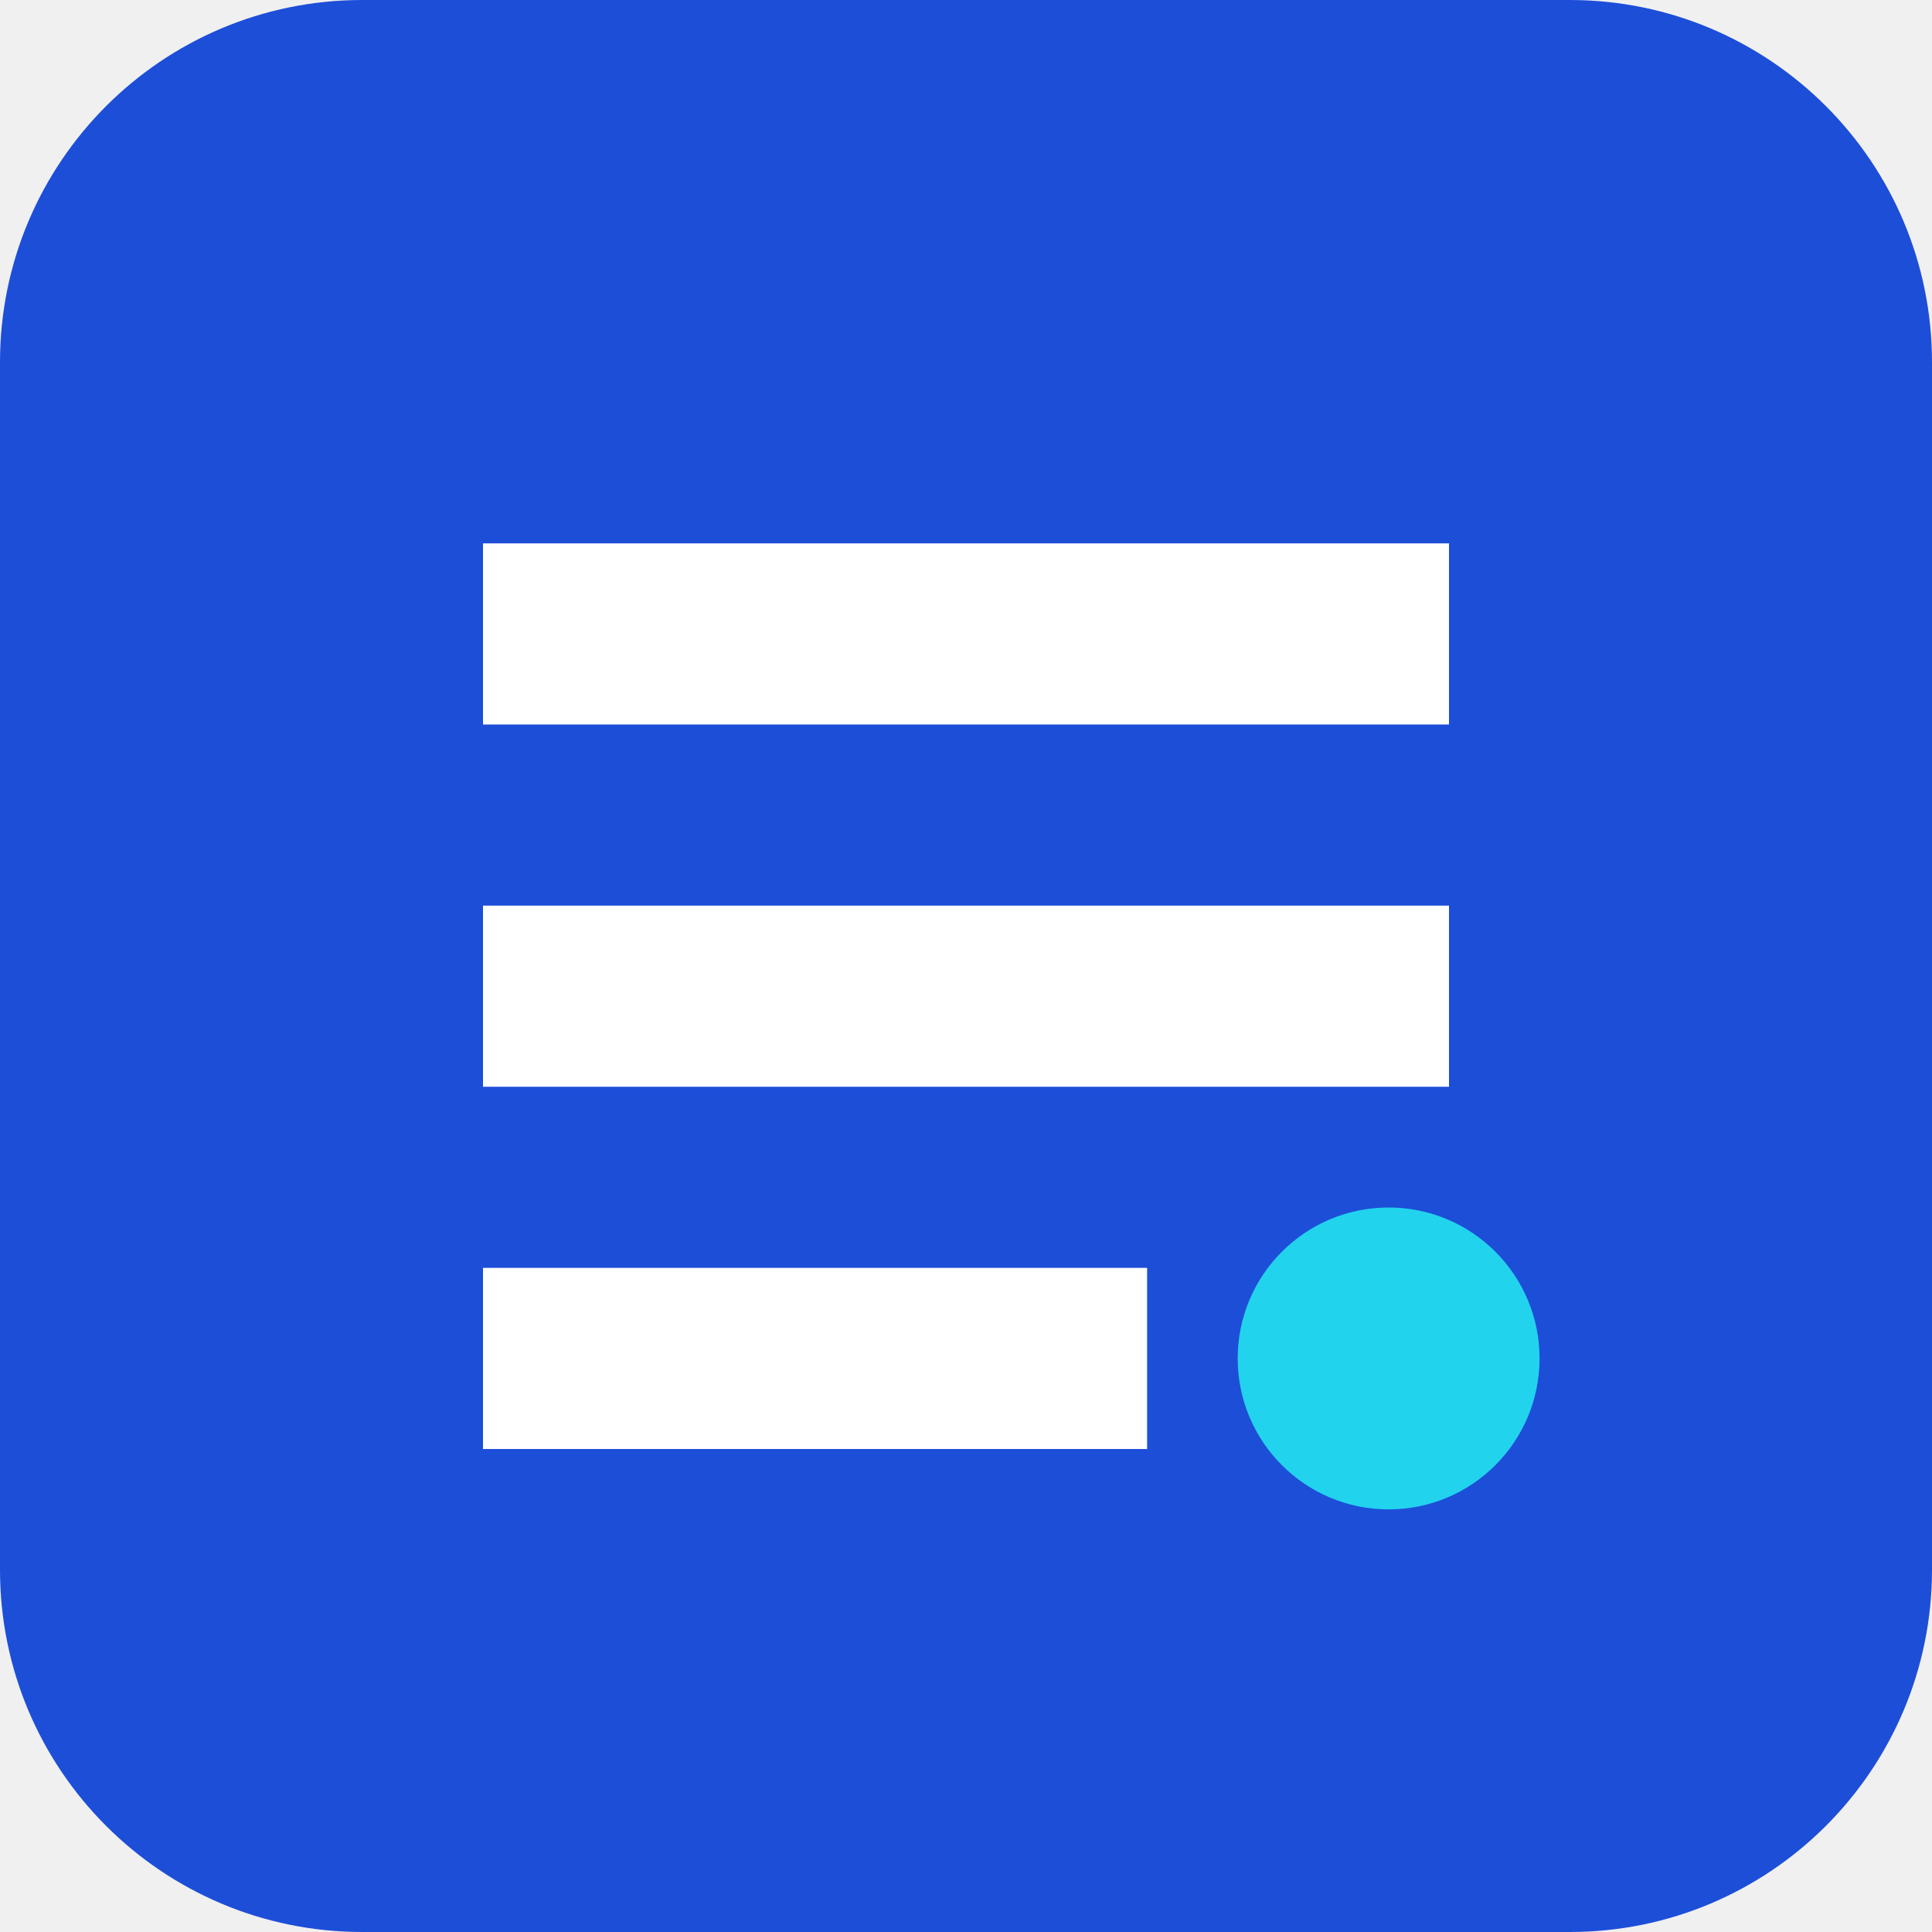
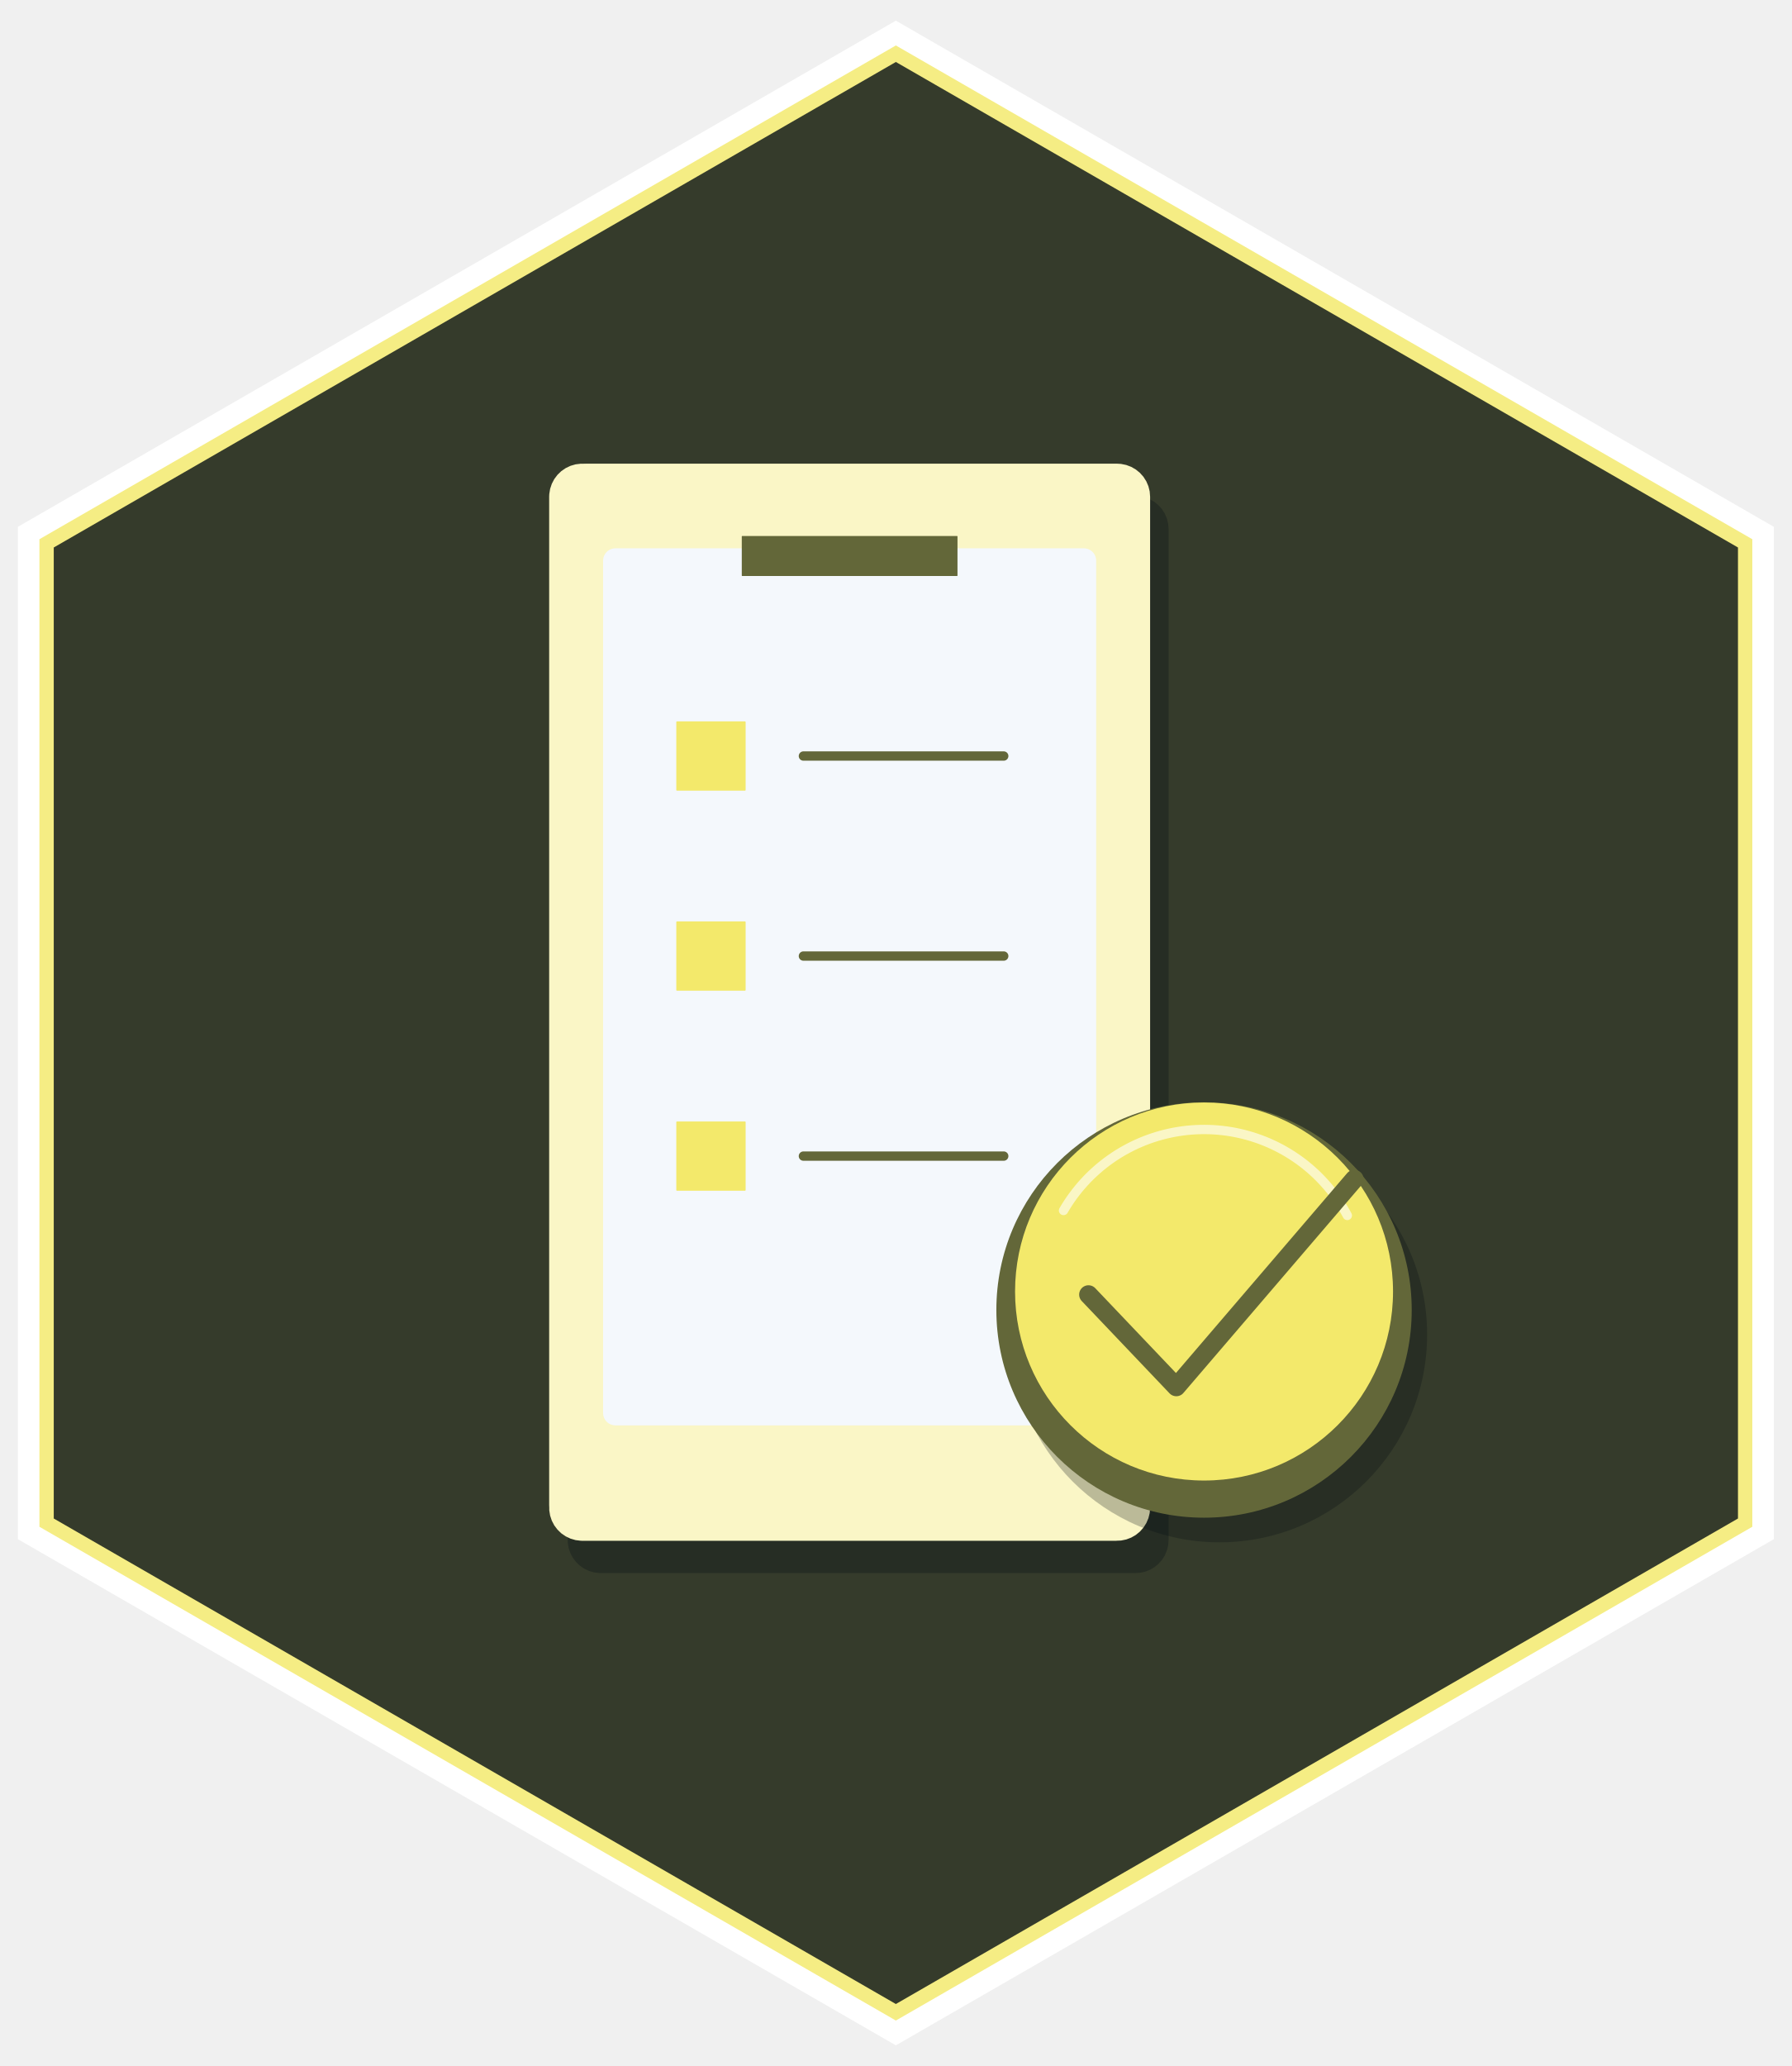
- <svg xmlns="http://www.w3.org/2000/svg" viewBox="0 0 64 64">
-   <rect width="64" height="64" rx="12" fill="#1d4ed8" />
-   <path d="M16 18h32v6H16zM16 30h32v6H16zM16 42h22v6H16z" fill="#fff" />
-   <circle cx="46" cy="45" r="5" fill="#22d3ee" />
+ <svg xmlns="http://www.w3.org/2000/svg" width="432" height="498" viewBox="0 0 432 498">
+   <path fill-rule="nonzero" fill="rgb(100%, 100%, 100%)" fill-opacity="1" d="M 216 4.98 L 427.68 126.988 L 427.68 371.012 L 216 493.02 L 4.32 371.012 L 4.32 126.988 Z M 216 4.98 " />
+   <path fill-rule="nonzero" fill="rgb(96.078%, 92.941%, 51.765%)" fill-opacity="1" d="M 216 10.957 L 422.496 129.977 L 422.496 368.023 L 216 487.043 L 9.504 368.023 L 9.504 129.977 Z M 216 10.957 " />
+   <path fill-rule="nonzero" fill="rgb(20.784%, 23.137%, 16.863%)" fill-opacity="1" d="M 216 14.941 L 419.039 131.969 L 419.039 366.031 L 216 483.059 L 12.961 366.031 L 12.961 131.969 Z M 216 14.941 " />
+   <path fill-rule="nonzero" fill="rgb(1.176%, 3.922%, 7.059%)" fill-opacity="0.278" d="M 144.836 379.188 L 273.789 379.188 L 273.469 379.18 L 274.75 379.129 L 276.008 378.871 L 277.207 378.418 L 278.316 377.777 L 279.309 376.965 L 280.16 376.004 L 280.848 374.922 L 281.348 373.742 L 281.656 372.496 L 281.758 371.219 L 281.758 127.523 L 281.656 126.246 L 281.348 125 L 280.848 123.82 L 280.16 122.738 L 279.309 121.777 L 278.316 120.965 L 277.207 120.324 L 276.008 119.871 L 274.75 119.613 L 273.789 119.555 L 144.836 119.555 L 145.797 119.613 L 144.516 119.562 L 143.242 119.715 L 142.008 120.074 L 140.852 120.625 L 139.797 121.352 L 138.871 122.238 L 138.102 123.266 L 137.504 124.402 L 137.098 125.617 L 136.891 126.883 L 136.867 127.523 L 136.867 371.219 L 136.891 370.574 L 136.891 371.859 L 137.098 373.125 L 137.504 374.34 L 138.102 375.477 L 138.871 376.5 L 139.797 377.391 L 140.852 378.117 L 142.008 378.668 L 143.242 379.023 L 144.516 379.18 Z M 144.836 379.188 " />
+   <path fill-rule="nonzero" fill="rgb(98.039%, 96.471%, 77.647%)" fill-opacity="1" d="M 140.379 371.398 L 269.332 371.398 L 269.012 371.391 L 270.293 371.34 L 271.551 371.082 L 272.746 370.629 L 273.859 369.988 L 274.852 369.176 L 275.703 368.215 L 276.387 367.133 L 276.891 365.953 L 277.199 364.707 L 277.301 363.43 L 277.301 119.734 L 277.199 118.457 L 276.891 117.211 L 276.387 116.031 L 275.703 114.949 L 274.852 113.988 L 273.859 113.176 L 272.746 112.535 L 271.551 112.082 L 270.293 111.824 L 269.332 111.766 L 140.379 111.766 L 141.336 111.824 L 140.055 111.773 L 138.781 111.926 L 137.551 112.285 L 136.391 112.836 L 135.336 113.562 L 134.414 114.449 L 133.641 115.477 L 133.047 116.613 L 132.641 117.828 L 132.434 119.094 L 132.406 119.734 L 132.406 363.43 L 132.434 362.785 L 132.434 364.07 L 132.641 365.336 L 133.047 366.551 L 133.641 367.688 L 134.414 368.711 L 135.336 369.602 L 136.391 370.328 L 137.551 370.879 L 138.781 371.238 L 140.055 371.391 Z M 140.379 371.398 " />
+   <path fill-rule="nonzero" fill="rgb(95.686%, 97.255%, 98.824%)" fill-opacity="1" d="M 148.383 343.578 L 261.324 343.578 L 261.207 343.578 L 261.684 343.559 L 262.152 343.461 L 262.598 343.293 L 263.016 343.055 L 263.383 342.75 L 263.703 342.395 L 263.957 341.988 L 264.145 341.551 L 264.258 341.086 L 264.297 340.609 L 264.297 135.137 L 264.258 134.66 L 264.145 134.195 L 263.957 133.758 L 263.703 133.352 L 263.383 132.996 L 263.016 132.691 L 262.598 132.453 L 262.152 132.285 L 261.684 132.188 L 261.324 132.168 L 148.383 132.168 L 148.742 132.188 L 148.266 132.168 L 147.789 132.227 L 147.328 132.359 L 146.898 132.562 L 146.504 132.836 L 146.16 133.168 L 145.871 133.551 L 145.648 133.973 L 145.496 134.426 L 145.422 134.898 L 145.41 135.137 L 145.41 340.609 L 145.422 340.367 L 145.422 340.848 L 145.496 341.32 L 145.648 341.773 L 145.871 342.195 L 146.16 342.578 L 146.504 342.91 L 146.898 343.184 L 147.328 343.387 L 147.789 343.52 L 148.266 343.578 Z M 148.383 343.578 " />
+   <path fill-rule="nonzero" fill="rgb(38.824%, 40.392%, 22.353%)" fill-opacity="1" d="M 178.965 138.844 L 230.746 138.844 L 230.742 138.844 L 230.758 138.84 L 230.777 138.836 L 230.793 138.832 L 230.812 138.82 L 230.836 138.797 L 230.848 138.781 L 230.855 138.762 L 230.859 138.746 L 230.859 129.297 L 230.855 129.277 L 230.848 129.262 L 230.824 129.23 L 230.812 129.219 L 230.793 129.211 L 230.777 129.203 L 230.758 129.199 L 178.965 129.199 L 178.977 129.199 L 178.961 129.199 L 178.922 129.207 L 178.906 129.215 L 178.891 129.227 L 178.879 129.238 L 178.855 129.27 L 178.852 129.285 L 178.848 129.305 L 178.848 138.727 L 178.848 138.719 L 178.848 138.734 L 178.855 138.773 L 178.879 138.805 L 178.891 138.816 L 178.906 138.828 L 178.922 138.836 L 178.961 138.844 Z M 178.965 138.844 " />
+   <path fill-rule="nonzero" fill="rgb(95.294%, 91.373%, 41.961%)" fill-opacity="1" d="M 163.227 190.582 L 179.609 190.582 L 179.602 190.582 L 179.629 190.582 L 179.656 190.578 L 179.703 190.555 L 179.727 190.535 L 179.742 190.516 L 179.758 190.492 L 179.77 190.469 L 179.773 190.441 L 179.777 190.418 L 179.777 174.059 L 179.773 174.031 L 179.77 174.008 L 179.758 173.98 L 179.742 173.961 L 179.727 173.938 L 179.703 173.922 L 179.656 173.898 L 179.629 173.895 L 179.609 173.891 L 163.227 173.891 L 163.246 173.895 L 163.191 173.895 L 163.168 173.902 L 163.141 173.914 L 163.121 173.93 L 163.102 173.949 L 163.086 173.969 L 163.07 173.992 L 163.062 174.02 L 163.059 174.047 L 163.059 190.418 L 163.059 190.402 L 163.059 190.43 L 163.062 190.457 L 163.07 190.48 L 163.102 190.527 L 163.121 190.547 L 163.141 190.562 L 163.168 190.57 L 163.191 190.578 L 163.219 190.582 Z M 163.227 190.582 " />
+   <path fill="none" stroke-width="2.25" stroke-linecap="round" stroke-linejoin="round" stroke="rgb(38.824%, 40.392%, 22.353%)" stroke-opacity="1" stroke-miterlimit="10" d="M 193.707 182.238 L 242.008 182.238 " />
+   <path fill-rule="nonzero" fill="rgb(95.294%, 91.373%, 41.961%)" fill-opacity="1" d="M 163.227 238.801 L 179.609 238.801 L 179.602 238.801 L 179.629 238.801 L 179.656 238.793 L 179.68 238.785 L 179.727 238.754 L 179.742 238.734 L 179.758 238.711 L 179.77 238.688 L 179.777 238.633 L 179.777 222.277 L 179.77 222.223 L 179.758 222.199 L 179.742 222.176 L 179.727 222.156 L 179.68 222.125 L 179.656 222.117 L 179.629 222.109 L 163.227 222.109 L 163.246 222.109 L 163.219 222.109 L 163.191 222.113 L 163.168 222.121 L 163.141 222.133 L 163.102 222.164 L 163.07 222.211 L 163.062 222.238 L 163.059 222.262 L 163.059 238.633 L 163.059 238.621 L 163.059 238.648 L 163.062 238.672 L 163.07 238.699 L 163.086 238.723 L 163.102 238.742 L 163.121 238.762 L 163.141 238.777 L 163.168 238.789 L 163.191 238.797 L 163.219 238.801 Z M 163.227 238.801 " />
+   <path fill="none" stroke-width="2.25" stroke-linecap="round" stroke-linejoin="round" stroke="rgb(38.824%, 40.392%, 22.353%)" stroke-opacity="1" stroke-miterlimit="10" d="M 193.707 230.453 L 242.008 230.453 " />
+   <path fill-rule="nonzero" fill="rgb(95.294%, 91.373%, 41.961%)" fill-opacity="1" d="M 163.227 287.016 L 179.609 287.016 L 179.602 287.016 L 179.629 287.016 L 179.656 287.012 L 179.703 286.988 L 179.727 286.973 L 179.742 286.949 L 179.758 286.93 L 179.77 286.902 L 179.773 286.879 L 179.777 286.852 L 179.777 270.492 L 179.773 270.469 L 179.77 270.441 L 179.758 270.418 L 179.742 270.395 L 179.727 270.375 L 179.703 270.355 L 179.656 270.332 L 179.629 270.328 L 163.227 270.328 L 163.246 270.328 L 163.219 270.328 L 163.191 270.332 L 163.168 270.336 L 163.141 270.348 L 163.121 270.363 L 163.102 270.383 L 163.07 270.43 L 163.062 270.453 L 163.059 270.48 L 163.059 286.852 L 163.059 286.836 L 163.059 286.863 L 163.062 286.891 L 163.07 286.914 L 163.086 286.941 L 163.102 286.961 L 163.121 286.98 L 163.141 286.996 L 163.168 287.008 L 163.191 287.016 Z M 163.227 287.016 " />
+   <path fill="none" stroke-width="2.25" stroke-linecap="round" stroke-linejoin="round" stroke="rgb(38.824%, 40.392%, 22.353%)" stroke-opacity="1" stroke-miterlimit="10" d="M 193.707 278.672 L 242.008 278.672 " />
+   <path fill-rule="nonzero" fill="rgb(1.176%, 3.922%, 7.059%)" fill-opacity="0.251" d="M 344.09 321.695 C 344.09 349.352 321.672 371.77 294.02 371.77 C 266.367 371.77 243.949 349.352 243.949 321.695 C 243.949 294.043 266.367 271.625 294.02 271.625 C 321.672 271.625 344.09 294.043 344.09 321.695 " />
+   <path fill-rule="nonzero" fill="rgb(38.824%, 40.392%, 22.353%)" fill-opacity="1" d="M 340.375 315.762 C 340.375 343.418 317.957 365.832 290.305 365.832 C 262.648 365.832 240.23 343.418 240.23 315.762 C 240.23 288.109 262.648 265.691 290.305 265.691 C 317.957 265.691 340.375 288.109 340.375 315.762 " />
+   <path fill-rule="nonzero" fill="rgb(95.294%, 91.373%, 41.961%)" fill-opacity="1" d="M 335.871 311.312 C 335.871 336.477 315.469 356.875 290.305 356.875 C 265.141 356.875 244.738 336.477 244.738 311.312 C 244.738 286.145 265.141 265.746 290.305 265.746 C 315.469 265.746 335.871 286.145 335.871 311.312 " />
+   <path fill="none" stroke-width="2.25" stroke-linecap="round" stroke-linejoin="round" stroke="rgb(98.039%, 96.471%, 77.647%)" stroke-opacity="1" stroke-miterlimit="10" d="M 324.848 292.977 L 324.34 292.055 L 323.805 291.145 L 323.25 290.25 L 322.668 289.371 L 322.066 288.508 L 321.438 287.664 L 320.789 286.832 L 320.117 286.023 L 319.422 285.23 L 318.707 284.457 L 317.973 283.699 L 317.219 282.965 L 316.441 282.254 L 315.648 281.559 L 314.836 280.891 L 314.008 280.238 L 313.16 279.613 L 312.293 279.012 L 311.414 278.43 L 310.52 277.875 L 309.609 277.344 L 308.684 276.836 L 307.75 276.352 L 306.797 275.898 L 305.836 275.465 L 304.863 275.062 L 303.879 274.684 L 302.887 274.332 L 301.883 274.004 L 300.871 273.707 L 299.852 273.438 L 298.828 273.195 L 297.793 272.977 L 296.758 272.789 L 295.715 272.629 L 294.668 272.5 L 293.617 272.395 L 292.566 272.32 L 291.516 272.273 L 290.461 272.254 L 289.406 272.266 L 288.352 272.305 L 287.301 272.371 L 286.25 272.465 L 285.203 272.59 L 284.16 272.742 L 283.121 272.918 L 282.086 273.129 L 281.059 273.363 L 280.035 273.625 L 279.023 273.914 L 278.02 274.23 L 277.02 274.574 L 276.035 274.945 L 275.059 275.344 L 274.094 275.766 L 273.141 276.215 L 272.199 276.691 L 271.27 277.191 L 270.355 277.715 L 269.457 278.262 L 268.57 278.836 L 267.703 279.434 L 266.852 280.051 L 266.016 280.695 L 265.195 281.359 L 264.398 282.047 L 263.617 282.754 L 262.855 283.48 L 262.113 284.23 L 261.395 285 L 260.695 285.785 L 260.016 286.594 L 259.359 287.418 L 258.727 288.258 L 258.113 289.117 L 257.527 289.988 L 256.965 290.879 L 256.426 291.785 " />
+   <path fill="none" stroke-width="4.5" stroke-linecap="round" stroke-linejoin="round" stroke="rgb(38.824%, 40.392%, 22.353%)" stroke-opacity="1" stroke-miterlimit="10" d="M 262.441 312.055 L 283.617 334.309 L 326.527 284.234 " />
</svg>
